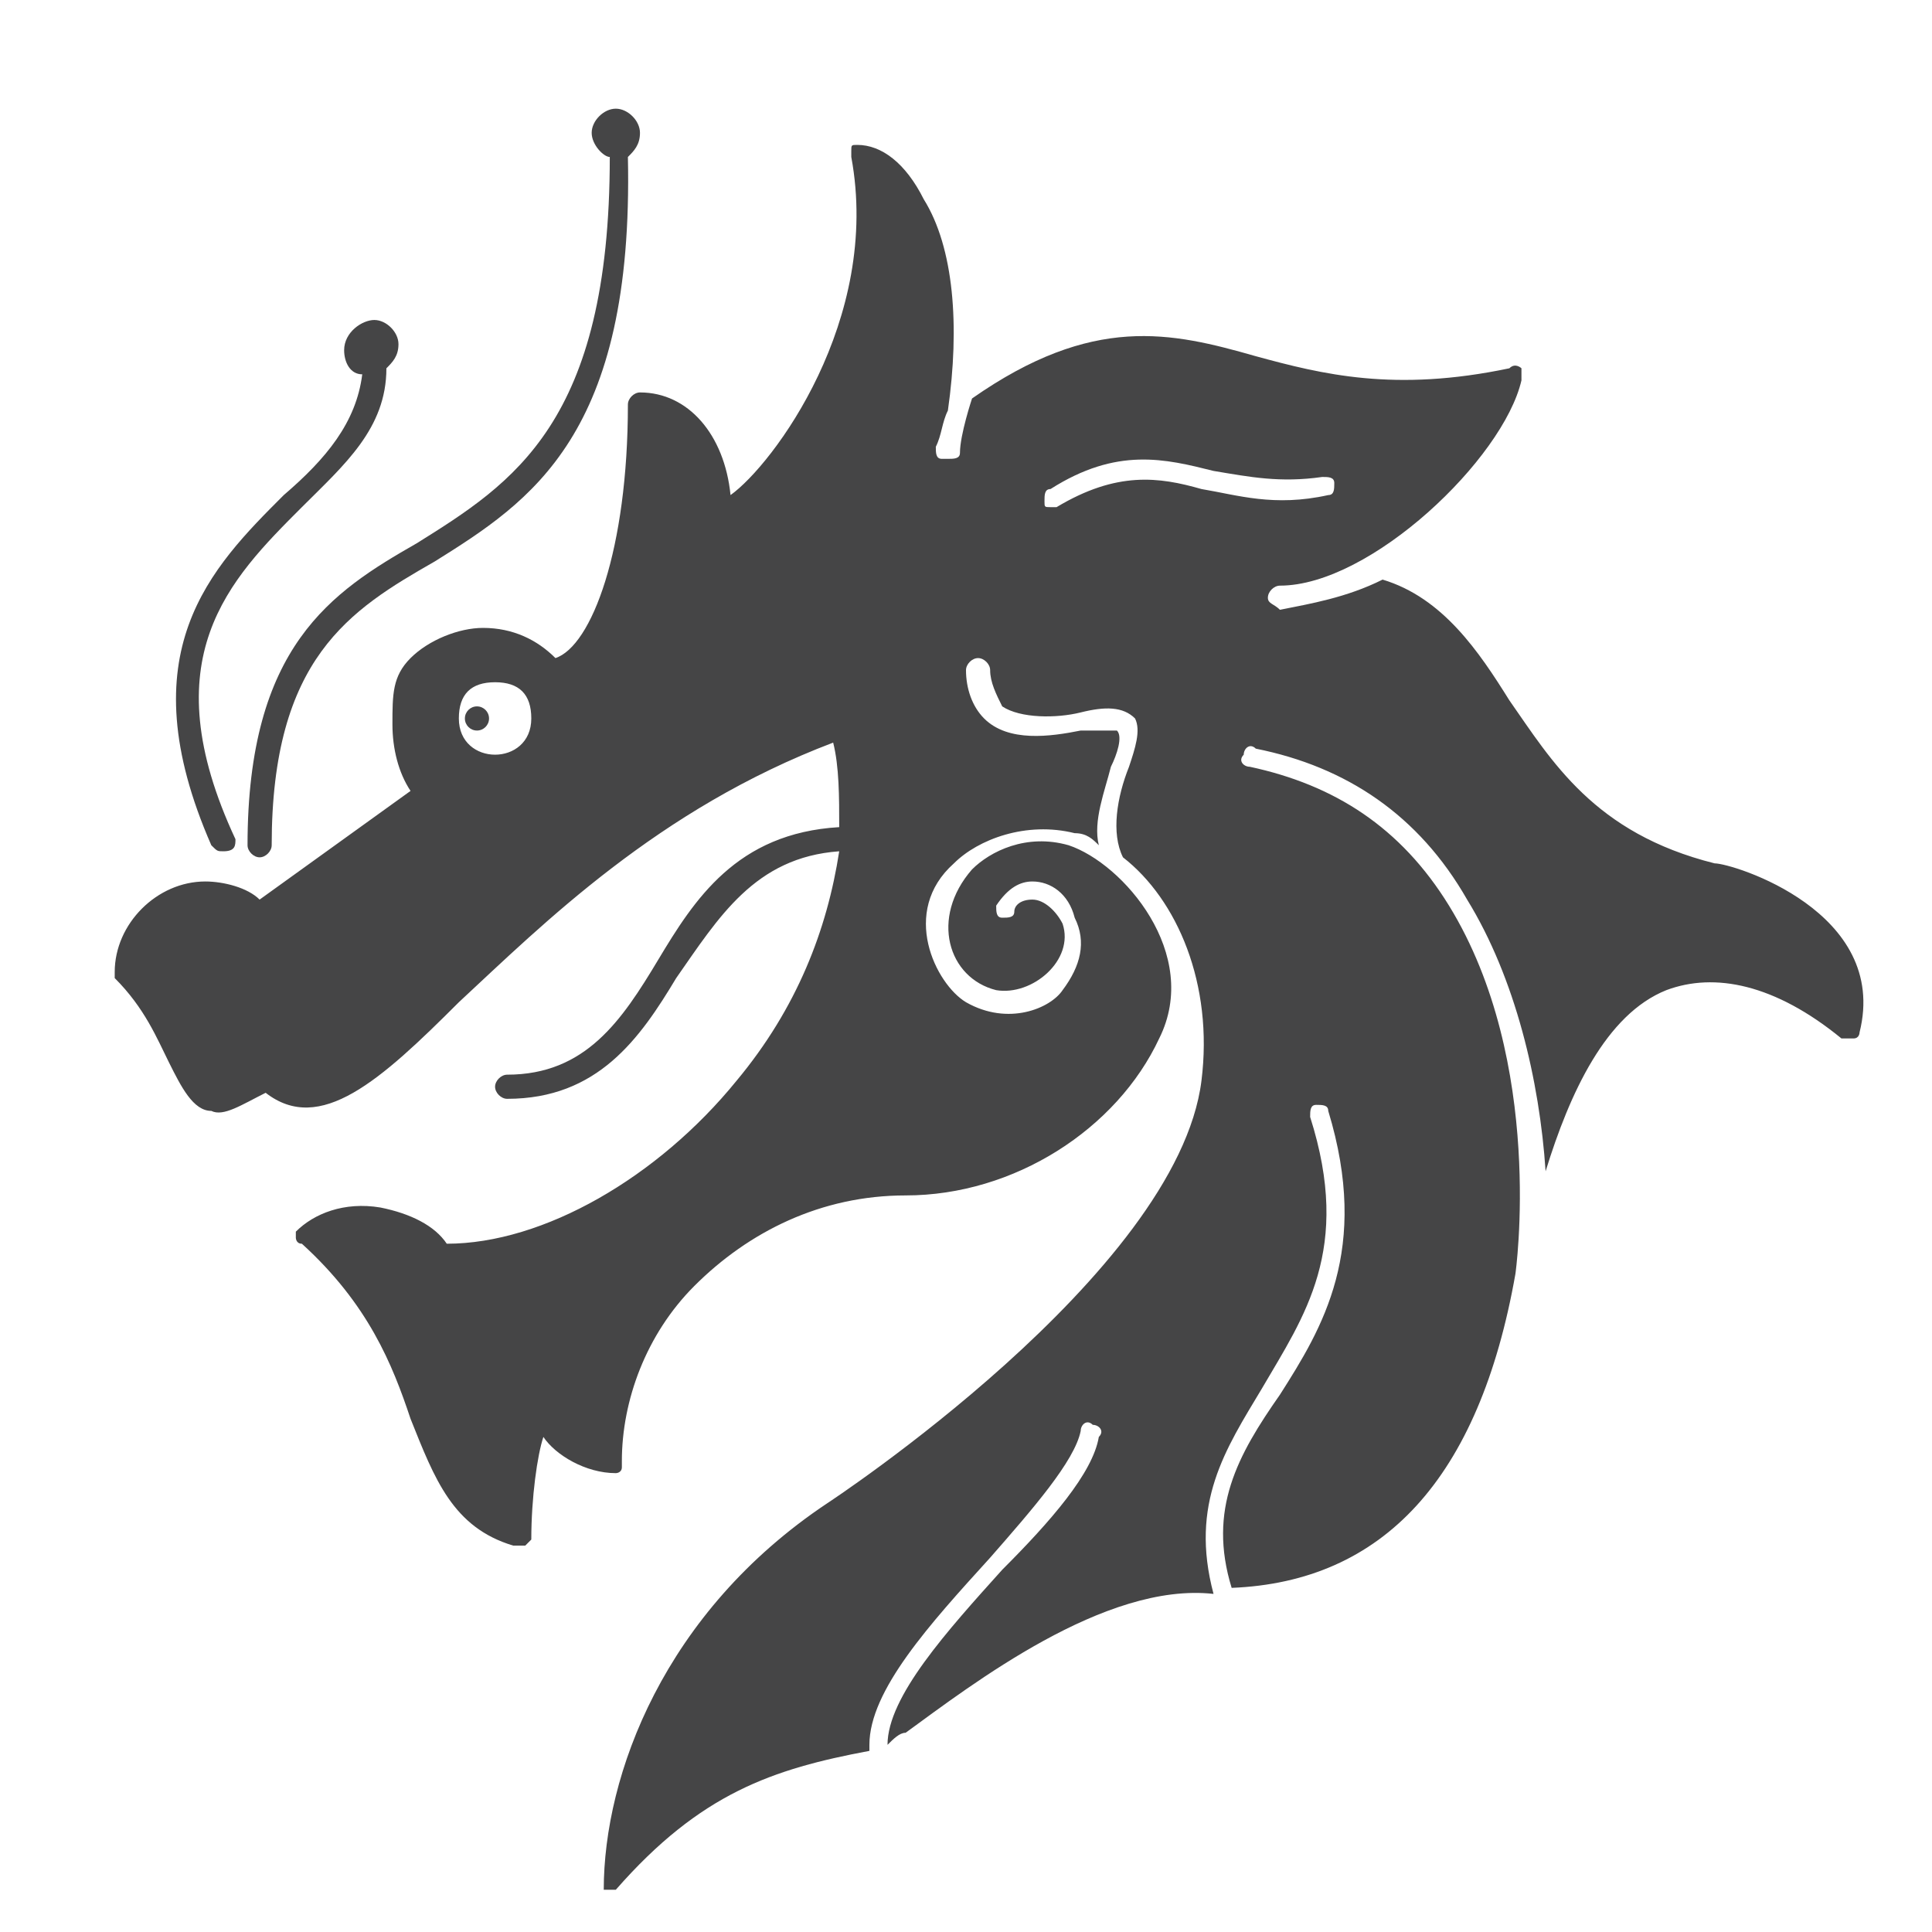
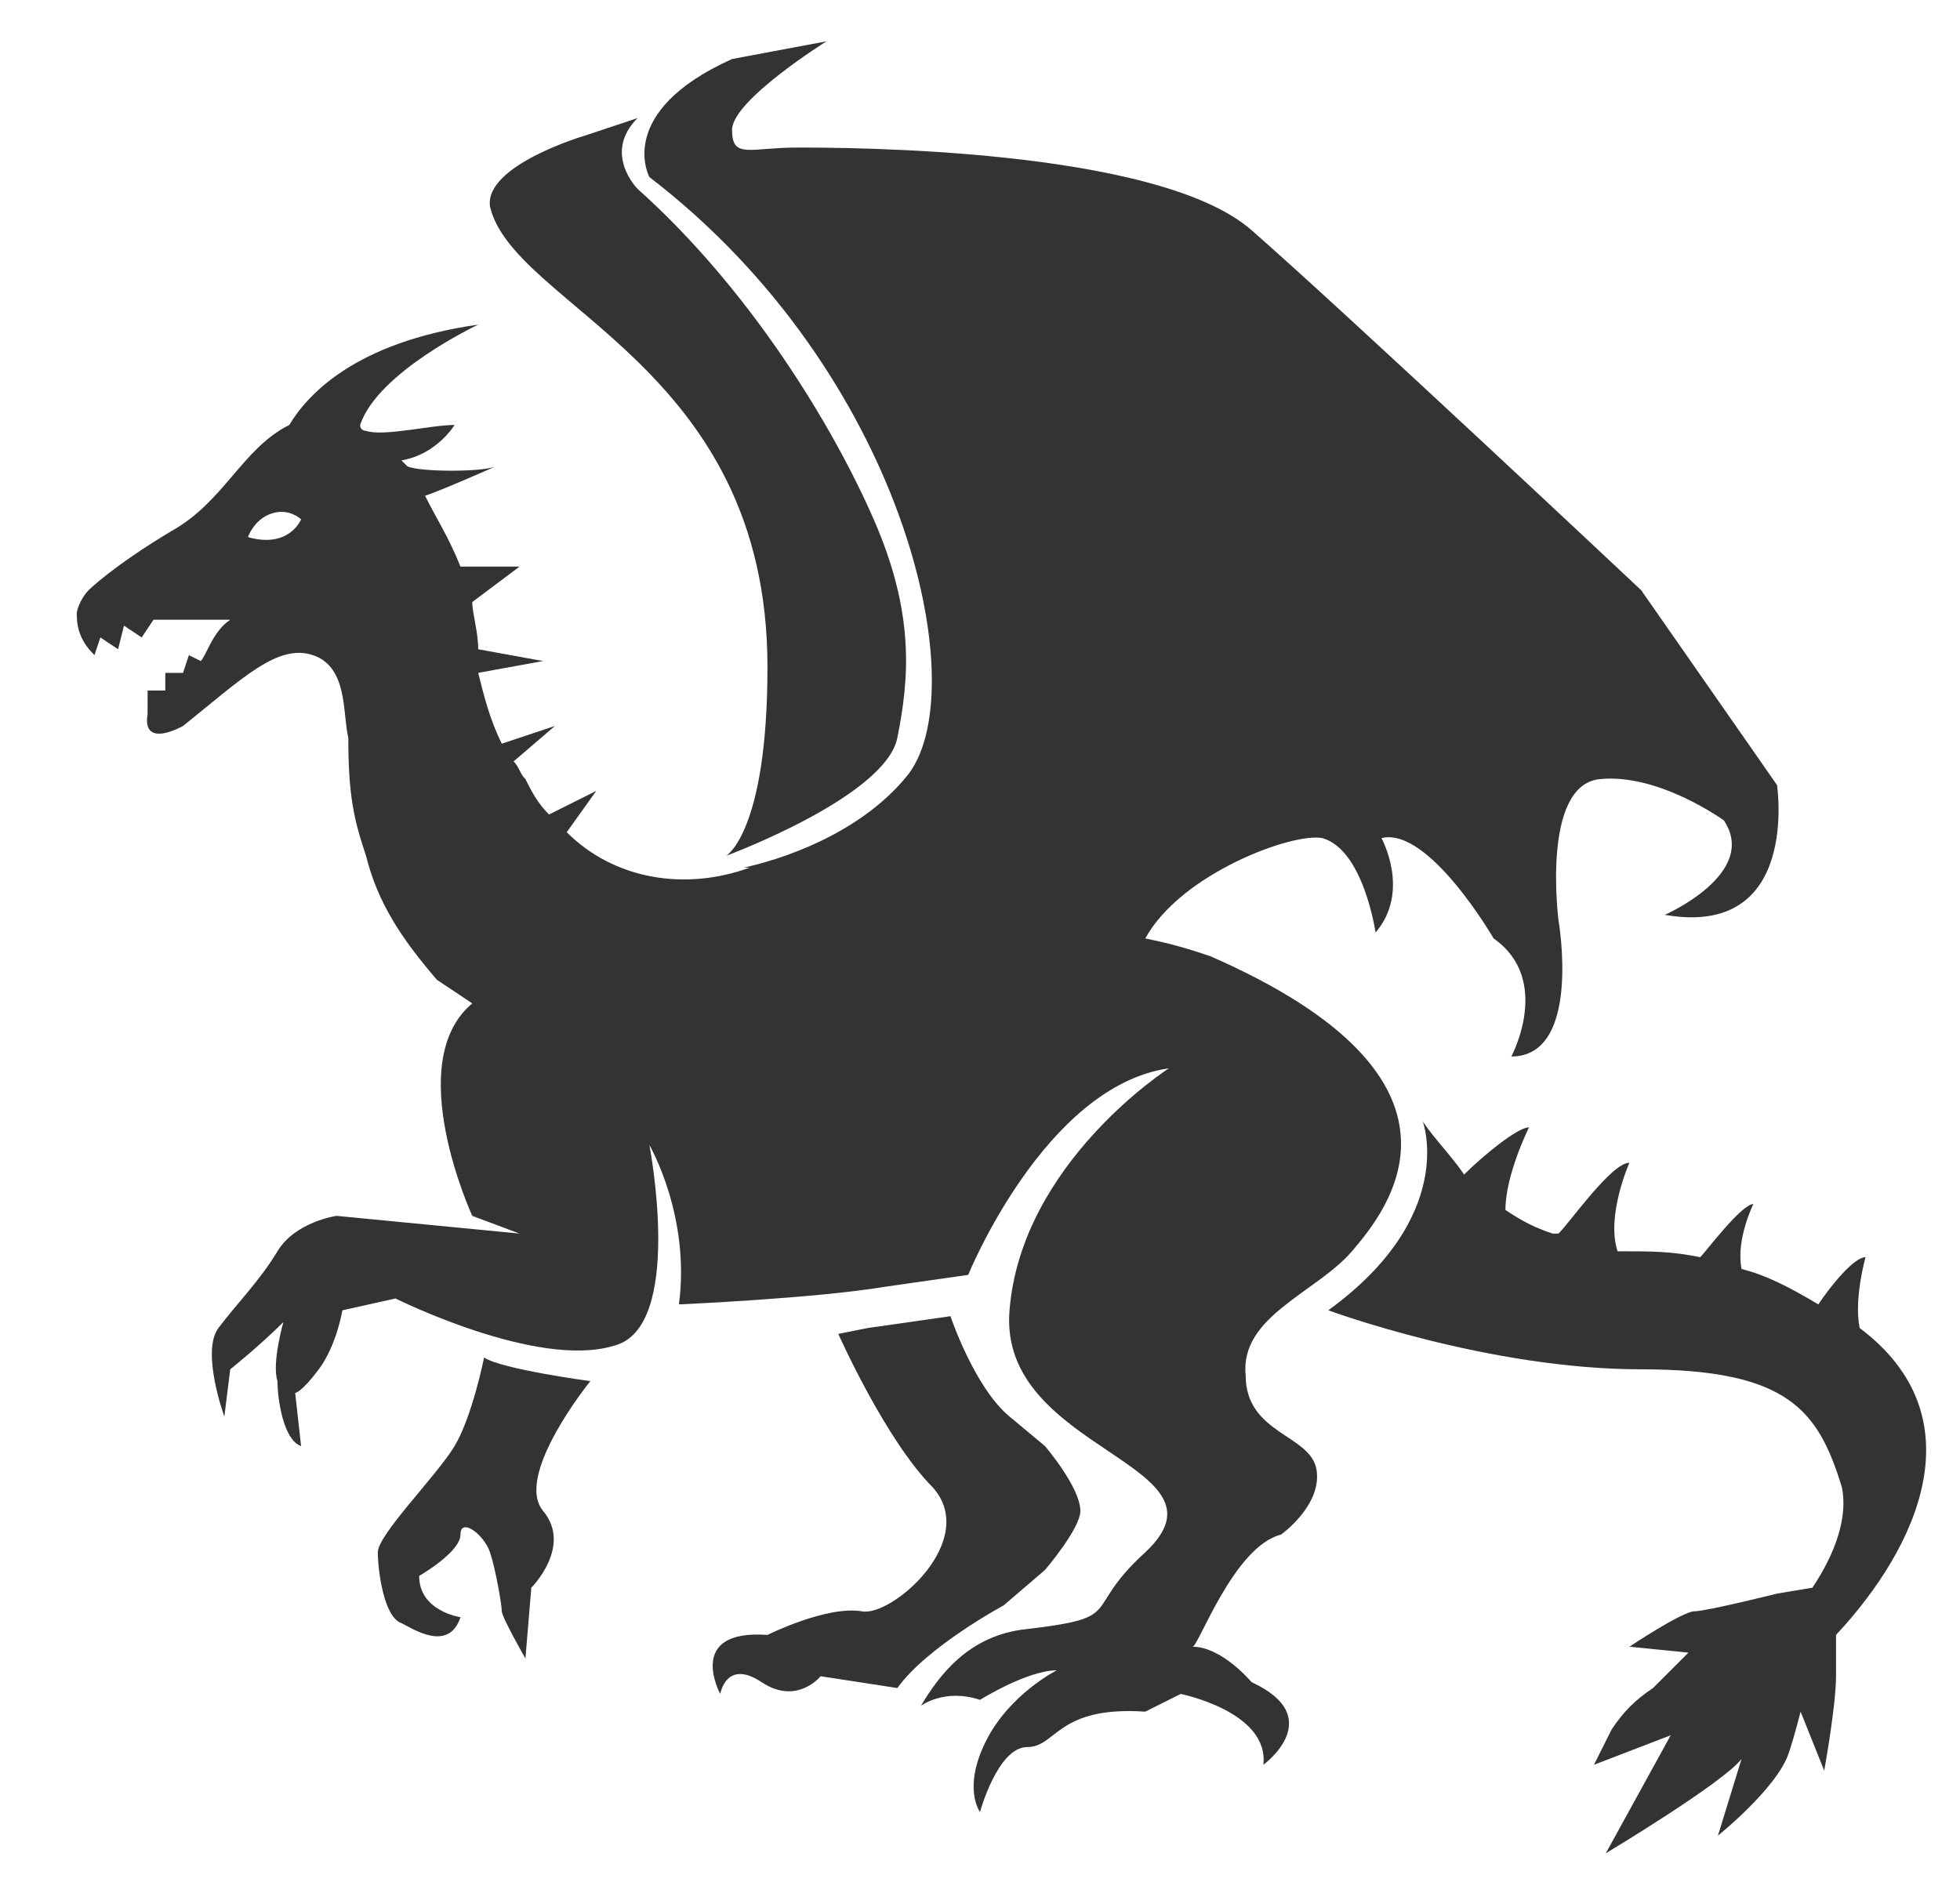
- <svg xmlns="http://www.w3.org/2000/svg" version="1.1" id="Layer_1" x="0px" y="0px" viewBox="0 0 32 32" style="enable-background:new 0 0 32 32;" xml:space="preserve">
+ <svg xmlns="http://www.w3.org/2000/svg" version="1.1" id="Layer_2" x="0px" y="0px" viewBox="0 0 33.2 32" style="enable-background:new 0 0 33.2 32;" xml:space="preserve">
  <style type="text/css">
- 	.st0{fill:#454546;}
- 	.st1{fill:none;}
+ 	.st0{fill:#333333;}
</style>
  <g>
-     <g>
-       <g>
-         <path class="st0" d="M4.1,14c0,0.1,0.1,0.2,0.2,0.2l0,0c0.1,0,0.2-0.1,0.2-0.2c0-3.1,1.3-3.9,2.7-4.7c1.6-1,3.3-2.1,3.2-6.7     c0.1-0.1,0.2-0.2,0.2-0.4c0-0.2-0.2-0.4-0.4-0.4c-0.2,0-0.4,0.2-0.4,0.4c0,0.2,0.2,0.4,0.3,0.4C10.1,7,8.5,8,6.9,9     C5.5,9.8,4.1,10.7,4.1,14z" />
-       </g>
-     </g>
-     <g>
-       <g>
-         <path class="st0" d="M3.7,14.1C3.7,14.1,3.7,14.1,3.7,14.1c0.2,0,0.2-0.1,0.2-0.2c-1.4-3-0.1-4.3,1.1-5.5     c0.7-0.7,1.4-1.3,1.4-2.3c0.1-0.1,0.2-0.2,0.2-0.4c0-0.2-0.2-0.4-0.4-0.4S5.7,5.5,5.7,5.8C5.7,6,5.8,6.2,6,6.2     C5.9,7,5.4,7.6,4.7,8.2C3.5,9.4,2.1,10.8,3.5,14C3.6,14.1,3.6,14.1,3.7,14.1z" />
-       </g>
-     </g>
-     <g>
-       <g>
-         <path class="st1" d="M21.8,7.8c-0.7,0.2-1.2,0.1-1.8-0.1c-0.7-0.2-1.5-0.4-2.7,0.3c-0.1,0-0.1,0.2-0.1,0.2c0,0.1,0.1,0.1,0.1,0.1     s0.1,0,0.1,0c1-0.6,1.7-0.4,2.4-0.3c0.6,0.1,1.2,0.3,1.9,0.1C22,8.1,22,8,22,7.9C22,7.9,21.9,7.8,21.8,7.8z" />
-       </g>
-     </g>
-     <g>
-       <g>
-         <circle class="st0" cx="7.9" cy="11.9" r="0.2" />
-       </g>
-     </g>
-     <g>
-       <g>
-         <path class="st1" d="M21.8,7.8c-0.7,0.2-1.2,0.1-1.8-0.1c-0.7-0.2-1.5-0.4-2.7,0.3c-0.1,0-0.1,0.2-0.1,0.2c0,0.1,0.1,0.1,0.1,0.1     s0.1,0,0.1,0c1-0.6,1.7-0.4,2.4-0.3c0.6,0.1,1.2,0.3,1.9,0.1C22,8.1,22,8,22,7.9C22,7.9,21.9,7.8,21.8,7.8z" />
-       </g>
-     </g>
-     <g>
-       <g>
-         <circle class="st1" cx="8.2" cy="11.9" r="0.6" />
-       </g>
-     </g>
-     <g>
-       <g>
-         <path class="st1" d="M21.9,8.2C22,8.1,22,8,22,8c0-0.1-0.1-0.1-0.2-0.1C21.1,8.1,20.6,8,20,7.8c-0.7-0.2-1.5-0.4-2.7,0.3     c-0.1,0-0.1,0.2-0.1,0.2c0,0.1,0.1,0.1,0.1,0.1s0.1,0,0.1,0c1-0.6,1.7-0.4,2.4-0.3C20.5,8.2,21.1,8.4,21.9,8.2z" />
-       </g>
-     </g>
-     <g>
-       <g>
-         <circle class="st1" cx="8.2" cy="11.9" r="0.6" />
-       </g>
-     </g>
-     <g>
-       <g>
-         <path class="st1" d="M21.9,8.2C22,8.1,22,8,22,8c0-0.1-0.1-0.1-0.2-0.1C21.1,8.1,20.6,8,20,7.8c-0.7-0.2-1.5-0.4-2.7,0.3     c-0.1,0-0.1,0.2-0.1,0.2c0,0.1,0.1,0.1,0.1,0.1s0.1,0,0.1,0c1-0.6,1.7-0.4,2.4-0.3C20.5,8.2,21.1,8.4,21.9,8.2z" />
-       </g>
-     </g>
-     <g>
-       <g>
-         <circle class="st1" cx="8.2" cy="11.9" r="0.6" />
-       </g>
-     </g>
-     <g>
-       <g>
-         <path class="st0" d="M28.4,14.3c-2-0.5-2.7-1.7-3.4-2.7c-0.5-0.8-1.1-1.7-2.1-2l0,0c-0.6,0.3-1.2,0.4-1.7,0.5c0,0,0,0,0,0     C21.1,10,21,10,21,9.9c0-0.1,0.1-0.2,0.2-0.2c1.5,0,3.7-2.1,4-3.4c0-0.1,0-0.1,0-0.2c0,0-0.1-0.1-0.2,0c-1.9,0.4-3.1,0.1-4.2-0.2     c-1.4-0.4-2.7-0.7-4.7,0.7c0,0-0.2,0.6-0.2,0.9c0,0.1-0.1,0.1-0.2,0.1c0,0,0,0-0.1,0c-0.1,0-0.1-0.1-0.1-0.2     c0.1-0.2,0.1-0.4,0.2-0.6c0.2-1.4,0.1-2.7-0.4-3.5c-0.3-0.6-0.7-0.9-1.1-0.9c-0.1,0-0.1,0-0.1,0.1c0,0,0,0.1,0,0.1     c0.5,2.7-1.3,5.1-2,5.6c-0.1-1-0.7-1.7-1.5-1.7c-0.1,0-0.2,0.1-0.2,0.2c0,2.4-0.6,4-1.2,4.2c-0.3-0.3-0.7-0.5-1.2-0.5l0,0     c-0.4,0-0.9,0.2-1.2,0.5S6.5,11.5,6.5,12c0,0.4,0.1,0.8,0.3,1.1l-2.5,1.8c-0.2-0.2-0.6-0.3-0.9-0.3c-0.8,0-1.5,0.7-1.5,1.5     c0,0,0,0.1,0,0.1c0.5,0.5,0.7,1,0.9,1.4c0.2,0.4,0.4,0.8,0.7,0.8c0.2,0.1,0.5-0.1,0.9-0.3c0.9,0.7,1.9-0.2,3.2-1.5     c1.4-1.3,3.3-3.2,6.2-4.3c0.1,0.4,0.1,0.9,0.1,1.4c-1.7,0.1-2.4,1.2-3,2.2c-0.6,1-1.2,1.9-2.5,1.9c-0.1,0-0.2,0.1-0.2,0.2     c0,0.1,0.1,0.2,0.2,0.2c1.5,0,2.2-1,2.8-2c0.7-1,1.3-2,2.7-2.1c-0.2,1.3-0.7,2.6-1.7,3.8c-1.3,1.6-3.2,2.7-4.8,2.7     c-0.2-0.3-0.6-0.5-1.1-0.6c-0.6-0.1-1.1,0.1-1.4,0.4c0,0,0,0,0,0.1c0,0,0,0.1,0.1,0.1c1.1,1,1.5,2,1.8,2.9c0.4,1,0.7,1.8,1.7,2.1     c0,0,0,0,0.1,0c0,0,0.1,0,0.1,0c0,0,0.1-0.1,0.1-0.1c0-0.7,0.1-1.4,0.2-1.7c0.2,0.3,0.7,0.6,1.2,0.6c0,0,0.1,0,0.1-0.1     c0-0.1,0-0.1,0-0.1c0-1,0.4-2.1,1.2-2.9c0.9-0.9,2.1-1.5,3.5-1.5c1.8,0,3.5-1.1,4.2-2.6c0.7-1.4-0.6-2.9-1.5-3.2     c-0.7-0.2-1.3,0.1-1.6,0.4c-0.7,0.8-0.4,1.8,0.4,2c0.6,0.1,1.3-0.5,1.1-1.1c-0.1-0.2-0.3-0.4-0.5-0.4c-0.2,0-0.3,0.1-0.3,0.2     c0,0.1-0.1,0.1-0.2,0.1c-0.1,0-0.1-0.1-0.1-0.2c0.2-0.3,0.4-0.4,0.6-0.4c0.3,0,0.6,0.2,0.7,0.6c0.2,0.4,0.1,0.8-0.2,1.2     c-0.2,0.3-0.9,0.6-1.6,0.2c-0.5-0.3-1.1-1.5-0.2-2.3c0.4-0.4,1.2-0.7,2-0.5c0.2,0,0.3,0.1,0.4,0.2c-0.1-0.4,0.1-0.9,0.2-1.3     c0.1-0.2,0.2-0.5,0.1-0.6c-0.1,0-0.3,0-0.6,0c-0.5,0.1-1.2,0.2-1.6-0.2c-0.2-0.2-0.3-0.5-0.3-0.8c0-0.1,0.1-0.2,0.2-0.2     c0.1,0,0.2,0.1,0.2,0.2c0,0.2,0.1,0.4,0.2,0.6c0.3,0.2,0.9,0.2,1.3,0.1c0.4-0.1,0.7-0.1,0.9,0.1c0.1,0.2,0,0.5-0.1,0.8     c-0.2,0.5-0.3,1.1-0.1,1.5c0.9,0.7,1.5,2.1,1.3,3.7c-0.4,3.2-6.2,7-6.2,7c-2.7,1.8-3.7,4.5-3.7,6.4l0,0v0v0v0c0,0,0,0,0,0l0,0     c0,0,0,0,0,0c0,0,0,0,0,0c0,0,0,0,0.1,0l0,0l0,0c0,0,0,0,0.1,0l0,0l0,0l0,0c1.4-1.6,2.6-2,4.2-2.3c0,0,0-0.1,0-0.1     c0-0.9,1-2,2-3.1c0.7-0.8,1.4-1.6,1.5-2.1c0-0.1,0.1-0.2,0.2-0.1c0.1,0,0.2,0.1,0.1,0.2c-0.1,0.6-0.8,1.4-1.6,2.2     c-0.9,1-1.9,2.1-1.9,2.9c0.1-0.1,0.2-0.2,0.3-0.2c1.1-0.8,3.3-2.5,5.1-2.3c-0.4-1.5,0.2-2.4,0.8-3.4c0.7-1.2,1.5-2.3,0.8-4.5     c0-0.1,0-0.2,0.1-0.2c0.1,0,0.2,0,0.2,0.1c0.7,2.3-0.1,3.6-0.8,4.7c-0.7,1-1.2,1.9-0.8,3.2c2.5-0.1,4.1-1.8,4.7-5.2     c0,0,0.5-3.5-1.1-6.1c-0.8-1.3-1.9-2-3.3-2.3c-0.1,0-0.2-0.1-0.1-0.2c0-0.1,0.1-0.2,0.2-0.1c1.5,0.3,2.7,1.1,3.5,2.5     c0.8,1.3,1.2,3,1.3,4.5c0.4-1.3,1-2.6,2-3c0.8-0.3,1.8-0.1,2.9,0.8c0,0,0.1,0,0.2,0c0.1,0,0.1-0.1,0.1-0.1     C31.3,15.1,28.7,14.3,28.4,14.3z M8.2,12.5c-0.3,0-0.6-0.2-0.6-0.6s0.2-0.6,0.6-0.6s0.6,0.2,0.6,0.6S8.5,12.5,8.2,12.5z      M19.9,8.1c-0.7-0.2-1.4-0.3-2.4,0.3c0,0-0.1,0-0.1,0c-0.1,0-0.1,0-0.1-0.1c0-0.1,0-0.2,0.1-0.2c1.1-0.7,1.9-0.5,2.7-0.3     c0.6,0.1,1.1,0.2,1.8,0.1c0.1,0,0.2,0,0.2,0.1c0,0.1,0,0.2-0.1,0.2C21.1,8.4,20.5,8.2,19.9,8.1z" />
-       </g>
-     </g>
+     <path class="st0" d="M31.5,22.5c-0.1-0.5,0.1-1.2,0.1-1.2c-0.2,0-0.6,0.5-0.8,0.8c-0.5-0.3-0.9-0.5-1.3-0.6   c-0.1-0.5,0.2-1.1,0.2-1.1c-0.2,0-0.8,0.8-0.9,0.9c-0.5-0.1-0.8-0.1-1.4-0.1c-0.2-0.6,0.2-1.5,0.2-1.5c-0.3,0-1,1-1.2,1.2   c0,0,0,0-0.1,0c-0.3-0.1-0.5-0.2-0.8-0.4c0-0.6,0.4-1.4,0.4-1.4c-0.2,0-0.8,0.5-1.1,0.8c-0.2-0.3-0.5-0.6-0.7-0.9   c0,0,0.6,1.6-1.6,3.2c0,0,2.7,1,5.3,1c2.5,0,3,0.7,3.4,2c0.1,0.5-0.1,1.1-0.5,1.7l-0.6,0.1c0,0-1.2,0.3-1.4,0.3   c-0.2,0-1.1,0.6-1.1,0.6l1,0.1L28,28.6c-0.3,0.2-0.5,0.4-0.7,0.7L27,29.9l1.3-0.5l-1.1,2c0,0,2-1.2,2.3-1.6l-0.4,1.3   c0,0,1-0.8,1.2-1.4c0.1-0.3,0.2-0.7,0.2-0.7l0.4,1c0,0,0.2-1.1,0.2-1.6c0-0.2,0-0.5,0-0.7C32.5,26.2,33.5,24,31.5,22.5z" />
+     <path class="st0" d="M17.7,26.6c0,0,0.6-0.7,0.6-1c0-0.4-0.6-1.1-0.6-1.1s0,0-0.6-0.5c-0.6-0.5-1-1.7-1-1.7l-1.4,0.2l-0.5,0.1   c0,0,0.8,1.8,1.6,2.6c0.8,0.9-0.7,2.2-1.2,2.1c-0.6-0.1-1.6,0.4-1.6,0.4c-1.4-0.1-0.8,1-0.8,1s0.1-0.6,0.7-0.2c0.6,0.4,1-0.1,1-0.1   l1.3,0.2c0.5-0.7,1.8-1.4,1.8-1.4L17.7,26.6z" />
+     <path class="st0" d="M8.2,23c0,0-0.2,1-0.5,1.5c-0.3,0.5-1.3,1.5-1.3,1.8s0.1,1.1,0.4,1.2c0.2,0.1,0.8,0.5,1-0.1   c0,0-0.7-0.1-0.7-0.7c0,0,0.7-0.4,0.7-0.7c0-0.3,0.4,0,0.5,0.3c0.1,0.3,0.2,0.9,0.2,1s0.4,0.8,0.4,0.8l0.1-1.2c0,0,0.7-0.7,0.2-1.3   s0.8-2.2,0.8-2.2S8.5,23.2,8.2,23z" />
+     <path class="st0" d="M21.7,26c0,0,0.7-0.5,0.6-1.1c-0.1-0.6-1.2-0.6-1.2-1.6c-0.1-1,1.2-1.4,1.8-2.1c0.6-0.7,2.4-2.9-2.4-5   c-0.3-0.1-0.6-0.2-1.1-0.3c0.6-1.1,2.5-1.8,3-1.7c0.7,0.2,0.9,1.6,0.9,1.6c0.6-0.7,0.1-1.6,0.1-1.6c0.8-0.2,1.9,1.7,1.9,1.7   c1,0.7,0.3,2,0.3,2c1.2,0,0.8-2.3,0.8-2.3s-0.3-2.3,0.7-2.4c1-0.1,2.1,0.7,2.1,0.7c0.6,0.9-1,1.6-1,1.6c2.3,0.4,1.9-2.2,1.9-2.2   l-2.3-3.3c0,0-5-4.7-6.6-6.1s-6.9-1.4-7.7-1.4c-0.8,0-1.1,0.2-1.1-0.3S14,0.7,14,0.7L12.4,1C10.4,1.9,11,3,11,3   c4.3,3.3,5.5,8.6,4.4,10.1c-0.7,0.9-1.9,1.4-2.8,1.6l0.1,0c-1.1,0.4-2.3,0.2-3.1-0.6l0.5-0.7l-0.8,0.4c-0.2-0.2-0.3-0.4-0.4-0.6   c-0.1-0.1-0.1-0.2-0.2-0.3l0.7-0.6l-0.9,0.3c-0.2-0.4-0.3-0.8-0.4-1.2l1.1-0.2L8.1,11c0-0.3-0.1-0.6-0.1-0.8l0.8-0.6l-1,0   C7.6,9.1,7.4,8.8,7.2,8.4c0.3-0.1,1.2-0.5,1.2-0.5C8.2,8,7.1,8,6.9,7.9c0,0-0.1-0.1-0.1-0.1c0.6-0.1,0.9-0.6,0.9-0.6   C7.3,7.2,6.5,7.4,6.2,7.3c0,0-0.1,0-0.1-0.1c0.3-0.9,2-1.7,2-1.7C6,5.8,5.2,6.7,4.9,7.2C4.1,7.6,3.8,8.5,2.9,9c-1,0.6-1.4,1-1.4,1   c-0.1,0.1-0.2,0.3-0.2,0.4c0,0.3,0.1,0.5,0.3,0.7l0.1-0.3L2,11l0.1-0.4l0.3,0.2l0.2-0.3c0.5,0,1.3,0,1.3,0   c-0.3,0.2-0.4,0.6-0.5,0.7l-0.2-0.1l-0.1,0.3l-0.3,0v0.3l-0.3,0l0,0.4c-0.1,0.6,0.6,0.2,0.6,0.2c1-0.8,1.6-1.4,2.2-1.2   c0.6,0.2,0.5,1,0.6,1.4c0,1,0.1,1.4,0.3,2c0.2,0.8,0.6,1.4,1.2,2.1L8,17c-1.2,1,0,3.6,0,3.6l0.8,0.3l-3.1-0.3c0,0-0.7,0.1-1,0.6   S4,22.1,3.7,22.5C3.4,22.9,3.8,24,3.8,24l0.1-0.8c0,0,0.5-0.4,0.9-0.8c0,0-0.2,0.7-0.1,1c0,0.3,0.1,1,0.4,1.1L5,23.6   c0,0,0.1,0,0.4-0.4s0.4-1,0.4-1L6.7,22c0,0,2.4,1.2,3.7,0.8c1.2-0.3,0.6-3.4,0.6-3.4s0.7,1.2,0.5,2.7c0,0,2.3-0.1,3.5-0.3l1.4-0.2   c0,0,1.3-3.2,3.4-3.5c0,0-2.5,1.6-2.7,4.1c-0.2,2.4,3.9,2.6,2.3,4.1c-1.1,1-0.3,1.1-2,1.3c-1,0.1-1.5,0.8-1.8,1.3   c0,0,0.4-0.3,1-0.1c0,0,0.8-0.5,1.3-0.5c0,0-0.8,0.4-1.2,1.2c-0.4,0.8-0.1,1.2-0.1,1.2s0.3-1.1,0.8-1.1s0.5-0.7,2-0.6l0.6-0.3   c0,0,1.5,0.3,1.4,1.2c0,0,1.1-0.8-0.2-1.4c0,0-0.5-0.6-1-0.6C20.3,27.9,20.9,26.2,21.7,26z M4.2,9.1c0,0,0.1-0.3,0.4-0.4   s0.5,0.1,0.5,0.1S4.9,9.3,4.2,9.1z" />
+     <path class="st0" d="M13,11.3c0,2.8-0.7,3.2-0.7,3.2s2.7-1,2.9-2c0.2-1,0.3-2.1-0.4-3.7c-0.7-1.6-2.1-3.9-4-5.6c0,0-0.6-0.6,0-1.2   L9.9,2.3c0,0-1.7,0.5-1.6,1.2C8.7,5.2,13,6.2,13,11.3z" />
  </g>
</svg>
